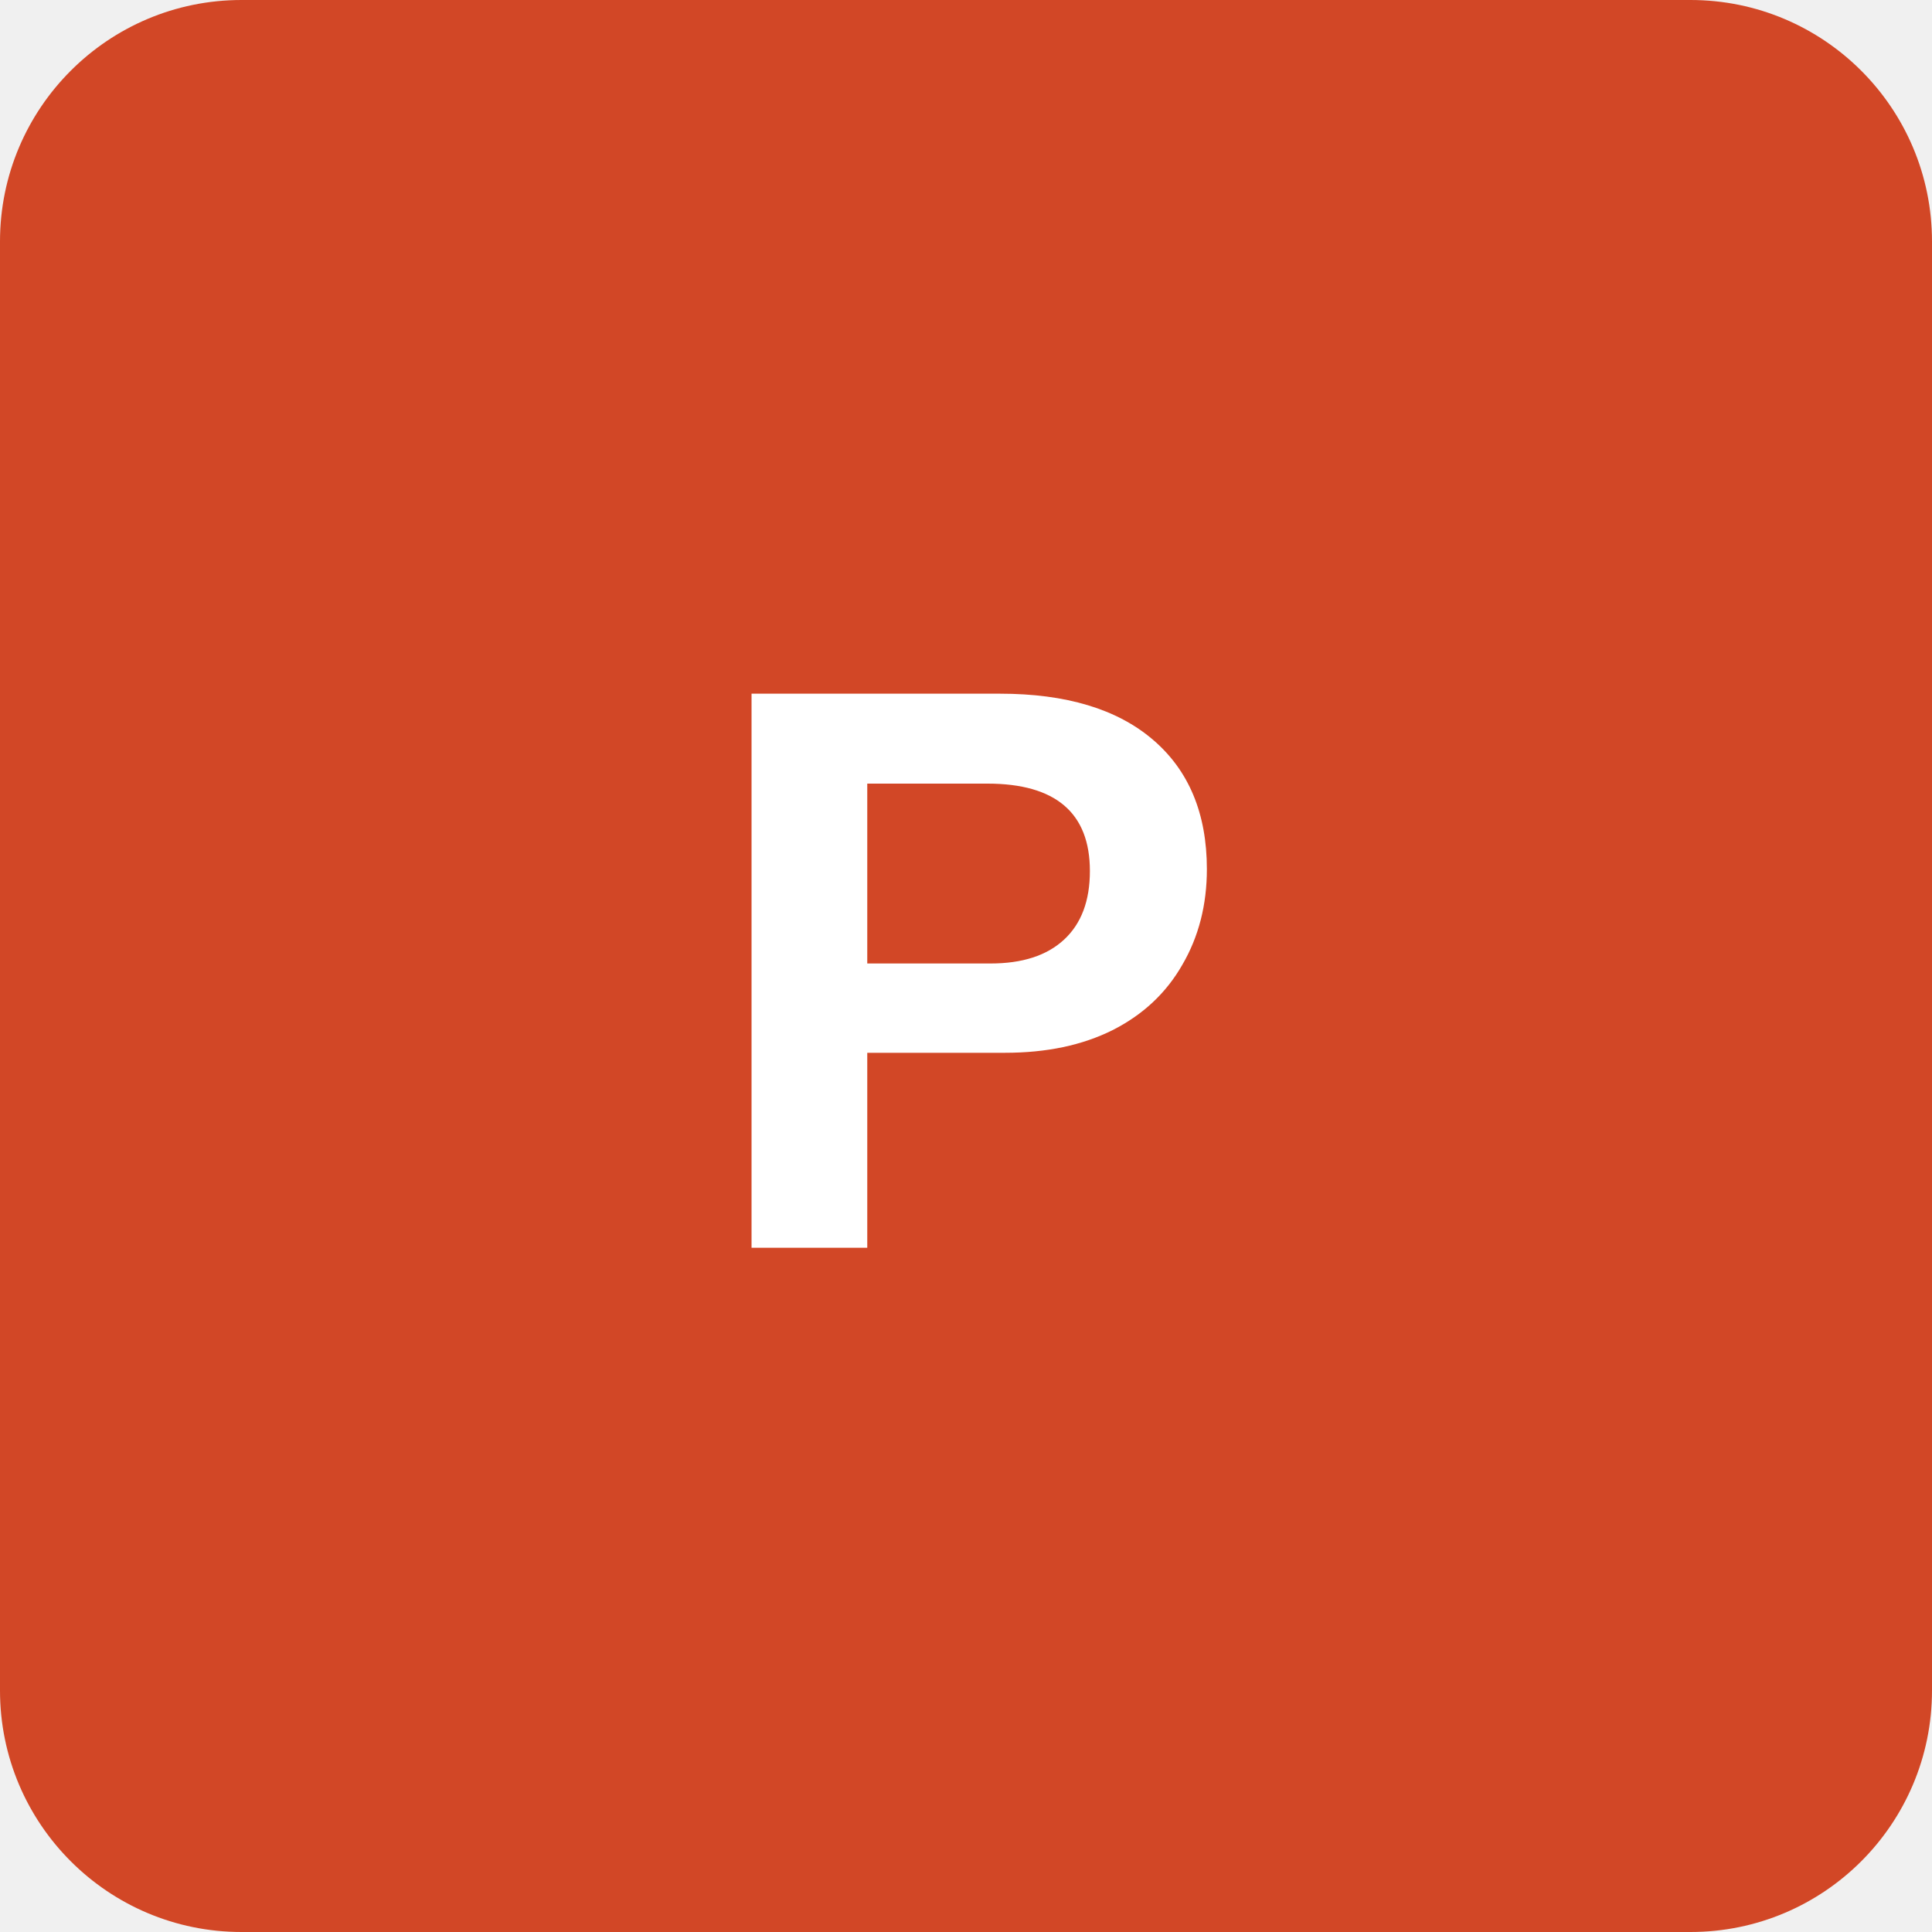
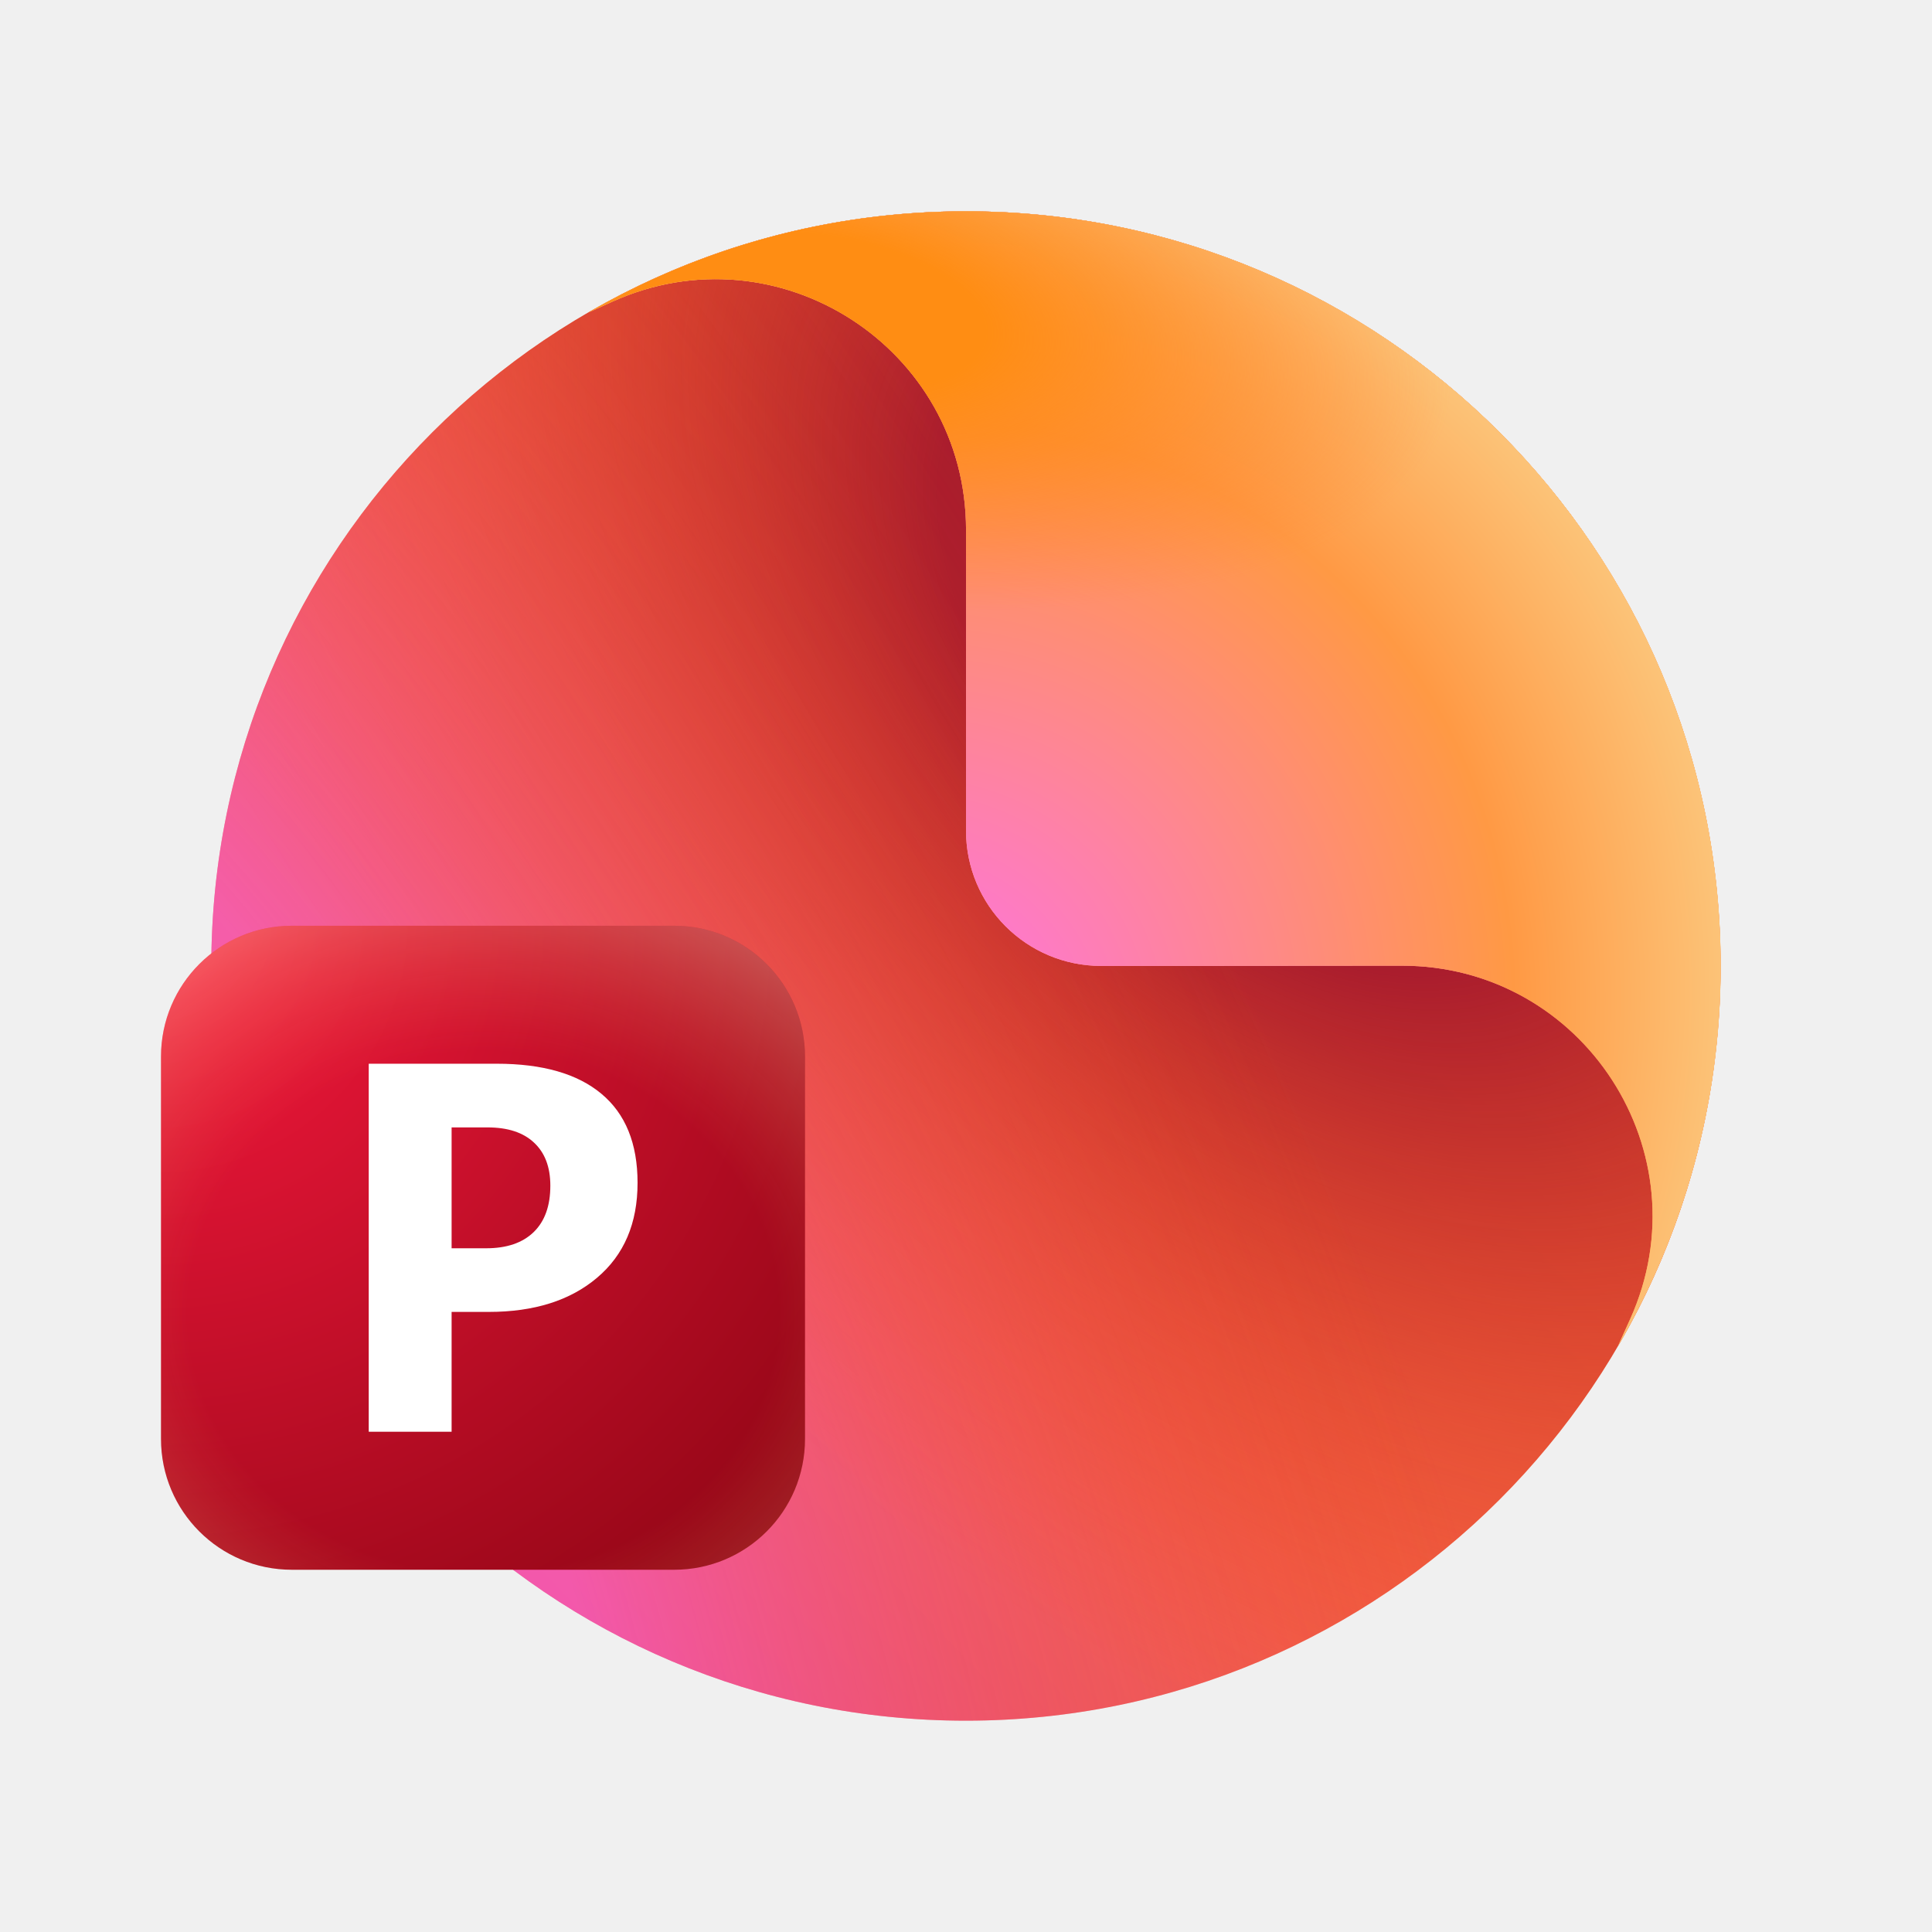
- <svg xmlns="http://www.w3.org/2000/svg" viewBox="0 0 48 48">
-   <rect width="48" height="48" rx="6" fill="#D24726" />
-   <text x="24" y="31" font-family="Arial, sans-serif" font-size="20" font-weight="800" fill="#fff" text-anchor="middle">P</text>
+ <svg xmlns="http://www.w3.org/2000/svg" width="48" height="48" viewBox="0 0 48 48" fill="none">
+   <ellipse cx="23.998" cy="24" rx="18.748" ry="18.75" fill="url(#paint0_linear_76780_14568)" />
+   <ellipse cx="23.998" cy="24" rx="18.748" ry="18.75" fill="url(#paint1_radial_76780_14568)" />
+   <ellipse cx="23.998" cy="24" rx="18.748" ry="18.75" fill="url(#paint2_radial_76780_14568)" fill-opacity="0.5" />
+   <path d="M24.001 5.25C34.355 5.25 42.749 13.645 42.749 24C42.749 27.445 41.818 30.671 40.197 33.445L40.502 32.77C42.358 28.651 39.342 23.989 34.823 23.992L27.361 23.998C25.506 23.999 24.001 22.496 24.001 20.641V13.165C24.001 8.645 19.334 5.632 15.215 7.494L14.615 7.766C17.375 6.166 20.581 5.25 24.001 5.25Z" fill="url(#paint3_linear_76780_14568)" />
+   <path d="M24.001 5.25C34.355 5.25 42.749 13.645 42.749 24C42.749 27.445 41.818 30.671 40.197 33.445L40.502 32.77C42.358 28.651 39.342 23.989 34.823 23.992L27.361 23.998C25.506 23.999 24.001 22.496 24.001 20.641V13.165C24.001 8.645 19.334 5.632 15.215 7.494L14.615 7.766C17.375 6.166 20.581 5.25 24.001 5.25Z" fill="url(#paint4_radial_76780_14568)" />
+   <path d="M24.001 5.25C34.355 5.25 42.749 13.645 42.749 24C42.749 27.445 41.818 30.671 40.197 33.445L40.502 32.77C42.358 28.651 39.342 23.989 34.823 23.992L27.361 23.998C25.506 23.999 24.001 22.496 24.001 20.641V13.165C24.001 8.645 19.334 5.632 15.215 7.494L14.615 7.766C17.375 6.166 20.581 5.25 24.001 5.25Z" fill="url(#paint5_radial_76780_14568)" fill-opacity="0.8" />
+   <path d="M24.001 5.25C34.355 5.25 42.749 13.645 42.749 24C42.749 27.445 41.818 30.671 40.197 33.445L40.502 32.77C42.358 28.651 39.342 23.989 34.823 23.992L27.361 23.998C25.506 23.999 24.001 22.496 24.001 20.641V13.165C24.001 8.645 19.334 5.632 15.215 7.494L14.615 7.766C17.375 6.166 20.581 5.25 24.001 5.25Z" fill="url(#paint6_radial_76780_14568)" />
+   <path d="M24.001 5.25C34.355 5.25 42.749 13.645 42.749 24C42.749 27.445 41.818 30.671 40.197 33.445L40.502 32.77C42.358 28.651 39.342 23.989 34.823 23.992L27.361 23.998C25.506 23.999 24.001 22.496 24.001 20.641V13.165C24.001 8.645 19.334 5.632 15.215 7.494L14.615 7.766C17.375 6.166 20.581 5.25 24.001 5.25Z" fill="url(#paint7_radial_76780_14568)" />
+   <rect x="4" y="23" width="16" height="16" rx="3.25" fill="url(#paint8_radial_76780_14568)" />
+   <rect x="4" y="23" width="16" height="16" rx="3.25" fill="url(#paint9_radial_76780_14568)" fill-opacity="0.3" />
+   <path d="M11.22 32.594V35.571H9.161V26.428H12.341C13.48 26.428 14.346 26.677 14.941 27.174C15.54 27.672 15.84 28.409 15.84 29.387C15.84 30.394 15.504 31.18 14.833 31.746C14.166 32.311 13.269 32.594 12.144 32.594H11.22ZM11.22 28.01V31.013H12.08C12.59 31.013 12.983 30.879 13.259 30.611C13.535 30.343 13.673 29.959 13.673 29.457C13.673 28.994 13.537 28.637 13.265 28.386C12.998 28.135 12.613 28.01 12.112 28.01H11.22Z" fill="white" />
+   <defs>
+     <linearGradient id="paint0_linear_76780_14568" x1="22.096" y1="4.056" x2="-0.876" y2="26.033" gradientUnits="userSpaceOnUse">
+       <stop offset="0.058" stop-color="#FF7F48" />
+       <stop offset="1" stop-color="#E5495B" />
+     </linearGradient>
+     <radialGradient id="paint1_radial_76780_14568" cx="0" cy="0" r="1" gradientUnits="userSpaceOnUse" gradientTransform="translate(31.4094 16.1307) rotate(135) scale(37.6453 63.3621)">
+       <stop offset="0.152" stop-color="#AA1D2D" />
+       <stop offset="0.381" stop-color="#D12B18" stop-opacity="0.44" />
+       <stop offset="0.602" stop-color="#FF3C00" stop-opacity="0" />
+     </radialGradient>
+     <radialGradient id="paint2_radial_76780_14568" cx="0" cy="0" r="1" gradientUnits="userSpaceOnUse" gradientTransform="translate(-1.29405 39.2412) rotate(-25.2832) scale(35.6859 64.6502)">
+       <stop offset="0.407" stop-color="#FF66FB" />
+       <stop offset="1" stop-color="#EA3D01" stop-opacity="0" />
+     </radialGradient>
+     <linearGradient id="paint3_linear_76780_14568" x1="27.549" y1="28.172" x2="47.729" y2="13.216" gradientUnits="userSpaceOnUse">
+       <stop offset="0.311" stop-color="#FF6E30" />
+       <stop offset="0.635" stop-color="#FFA05C" />
+     </linearGradient>
+     <radialGradient id="paint4_radial_76780_14568" cx="0" cy="0" r="1" gradientUnits="userSpaceOnUse" gradientTransform="translate(20.8504 26.2421) rotate(11.8349) scale(24.2391 23.1082)">
+       <stop offset="0.786" stop-color="#FFA05C" stop-opacity="0" />
+       <stop offset="0.905" stop-color="#FFCE84" />
+     </radialGradient>
+     <radialGradient id="paint5_radial_76780_14568" cx="0" cy="0" r="1" gradientUnits="userSpaceOnUse" gradientTransform="translate(24.653 23.7187) rotate(-33.1977) scale(24.4755 23.4062)">
+       <stop offset="0.295" stop-color="#FF99E9" />
+       <stop offset="0.728" stop-color="#FF99E9" stop-opacity="0" />
+     </radialGradient>
+     <radialGradient id="paint6_radial_76780_14568" cx="0" cy="0" r="1" gradientUnits="userSpaceOnUse" gradientTransform="translate(21.9045 26.5812) rotate(-48.864) scale(26.059 23.7991)">
+       <stop stop-color="#FD6EF9" />
+       <stop offset="0.637" stop-color="#FF9944" />
+       <stop offset="0.852" stop-color="#FCC479" />
+     </radialGradient>
+     <radialGradient id="paint7_radial_76780_14568" cx="0" cy="0" r="1" gradientUnits="userSpaceOnUse" gradientTransform="translate(20.199 7.72799) rotate(98.3949) scale(13.2634 29.9755)">
+       <stop offset="0.144" stop-color="#FF8D13" />
+       <stop offset="0.537" stop-color="#FF7F29" stop-opacity="0" />
+     </radialGradient>
+     <radialGradient id="paint8_radial_76780_14568" cx="0" cy="0" r="1" gradientUnits="userSpaceOnUse" gradientTransform="translate(3.99805 23) rotate(45) scale(22.6274)">
+       <stop stop-color="#F8193E" />
+       <stop offset="0.939" stop-color="#920616" />
+     </radialGradient>
+     <radialGradient id="paint9_radial_76780_14568" cx="0" cy="0" r="1" gradientUnits="userSpaceOnUse" gradientTransform="translate(11.998 32.6) rotate(90) scale(11.2 12.75)">
+       <stop offset="0.576" stop-color="#FFB055" stop-opacity="0" />
+       <stop offset="0.974" stop-color="#FFF2BE" />
+     </radialGradient>
+   </defs>
</svg>
